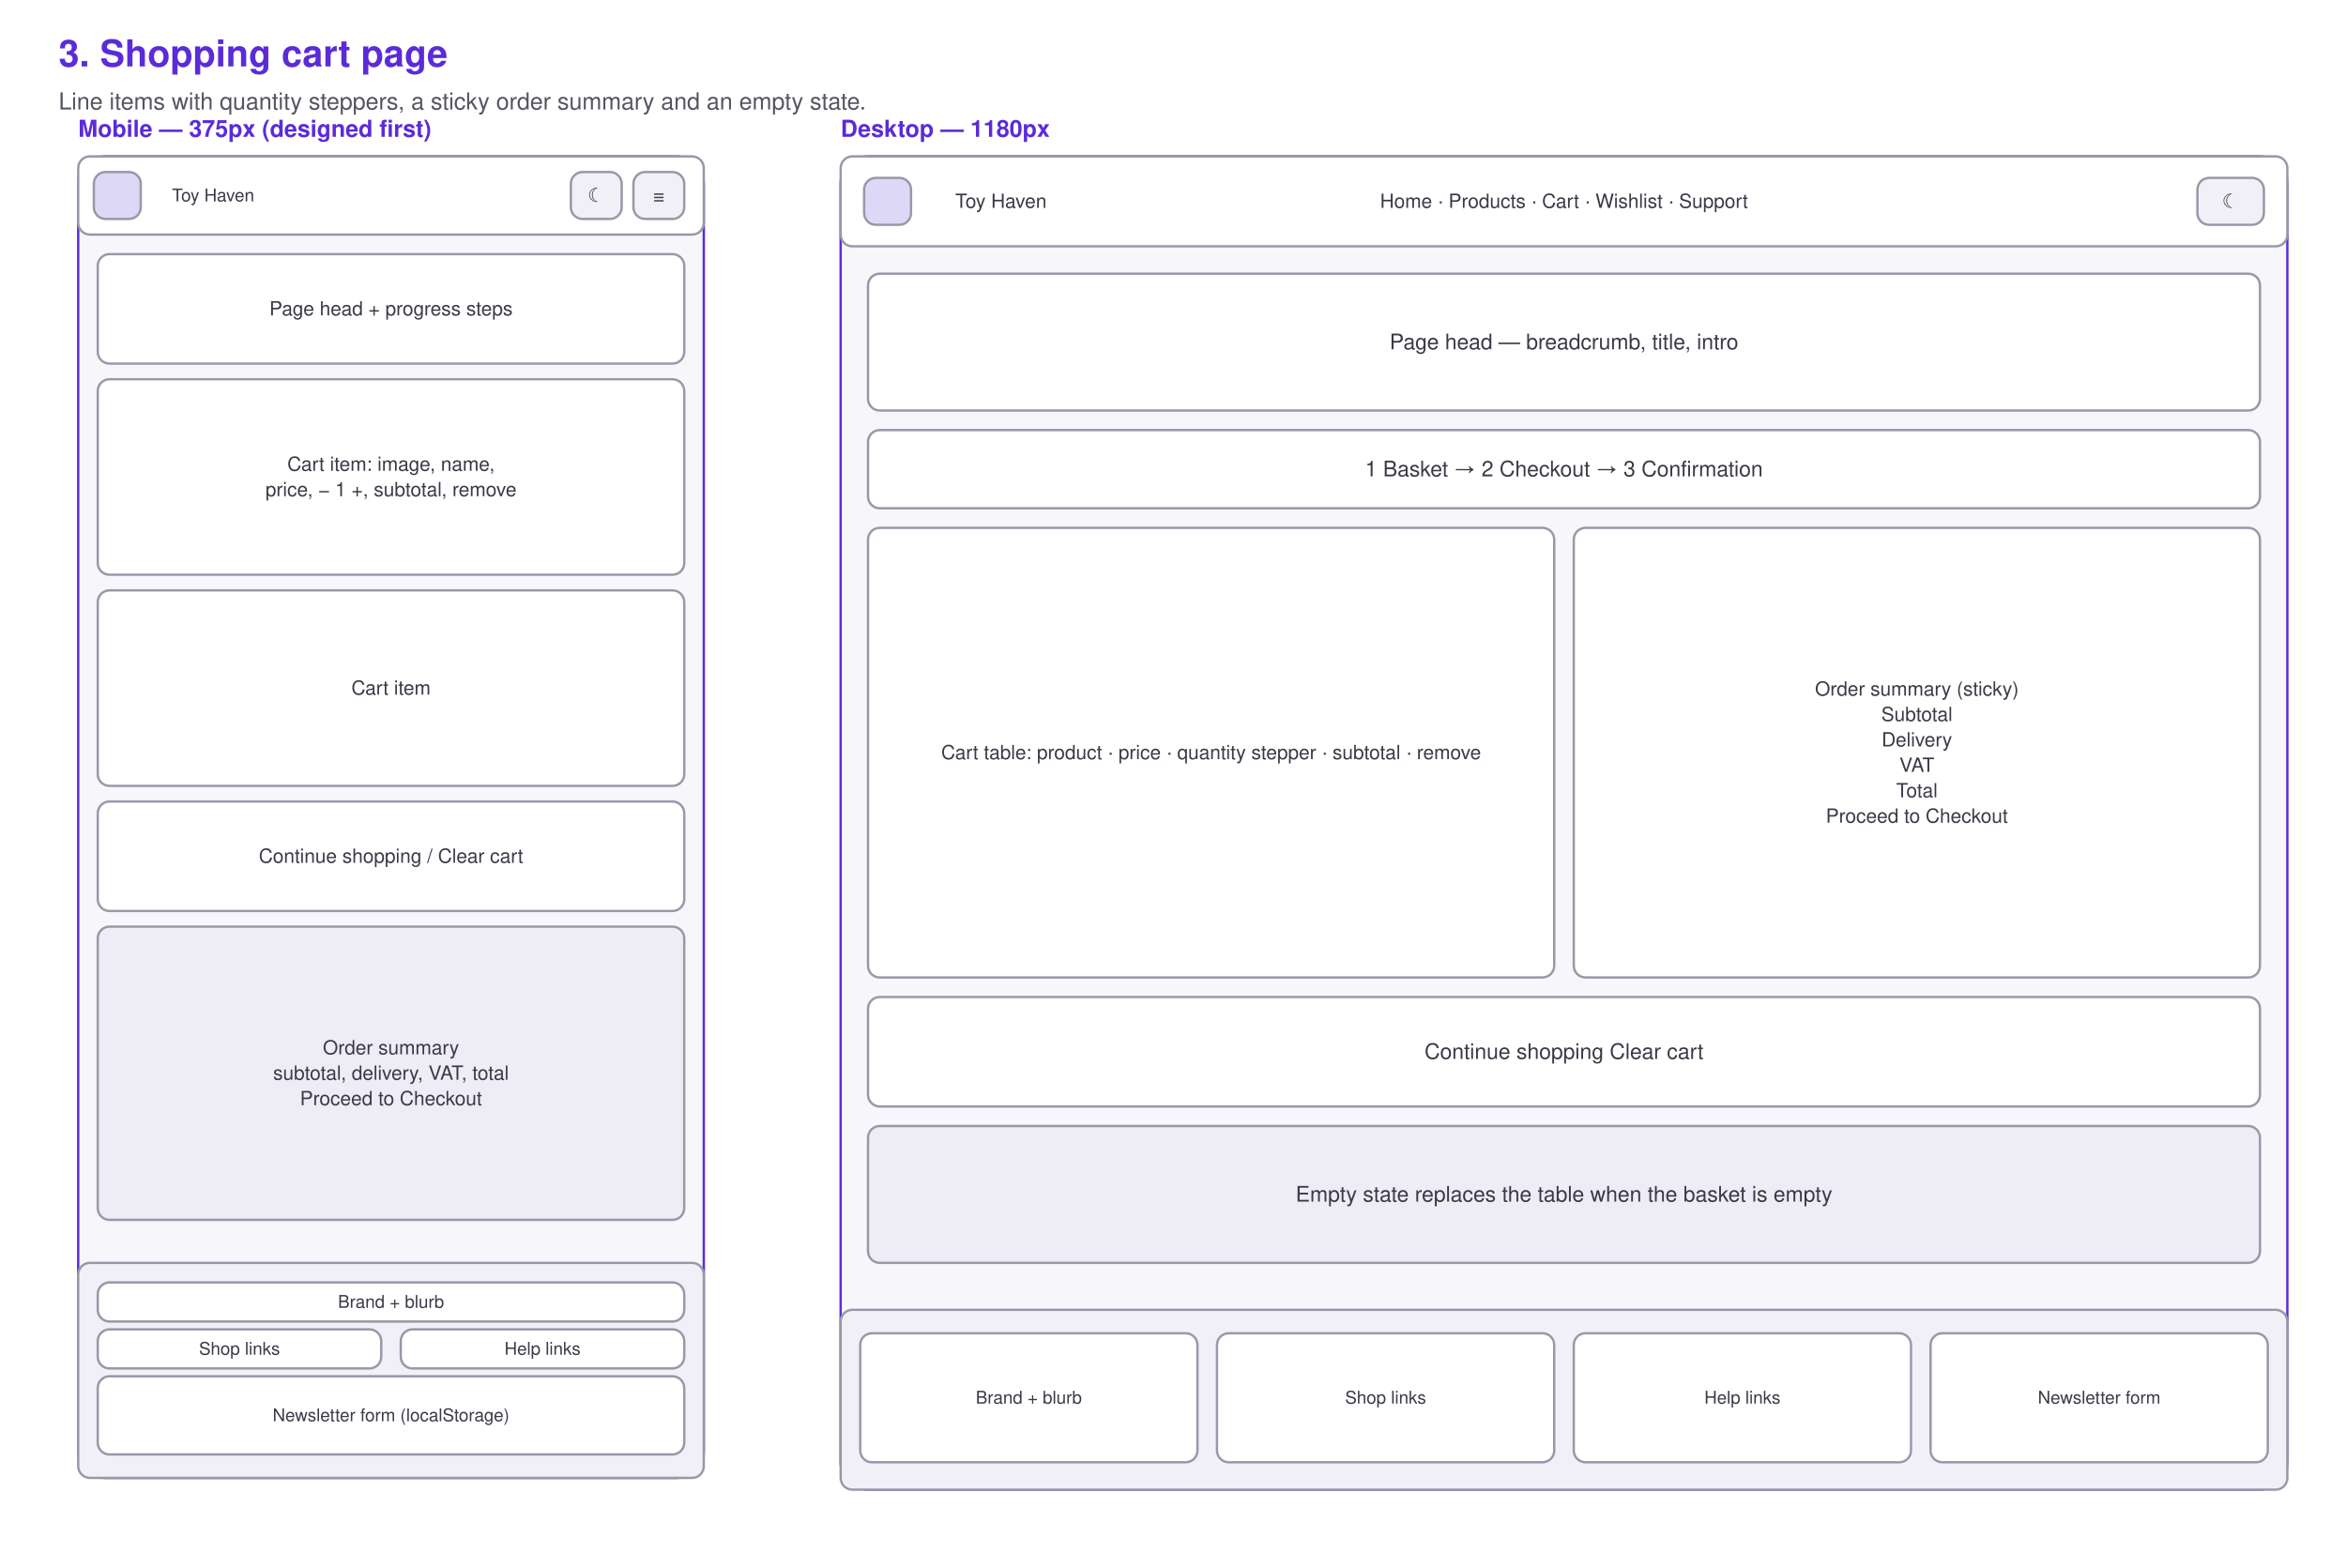
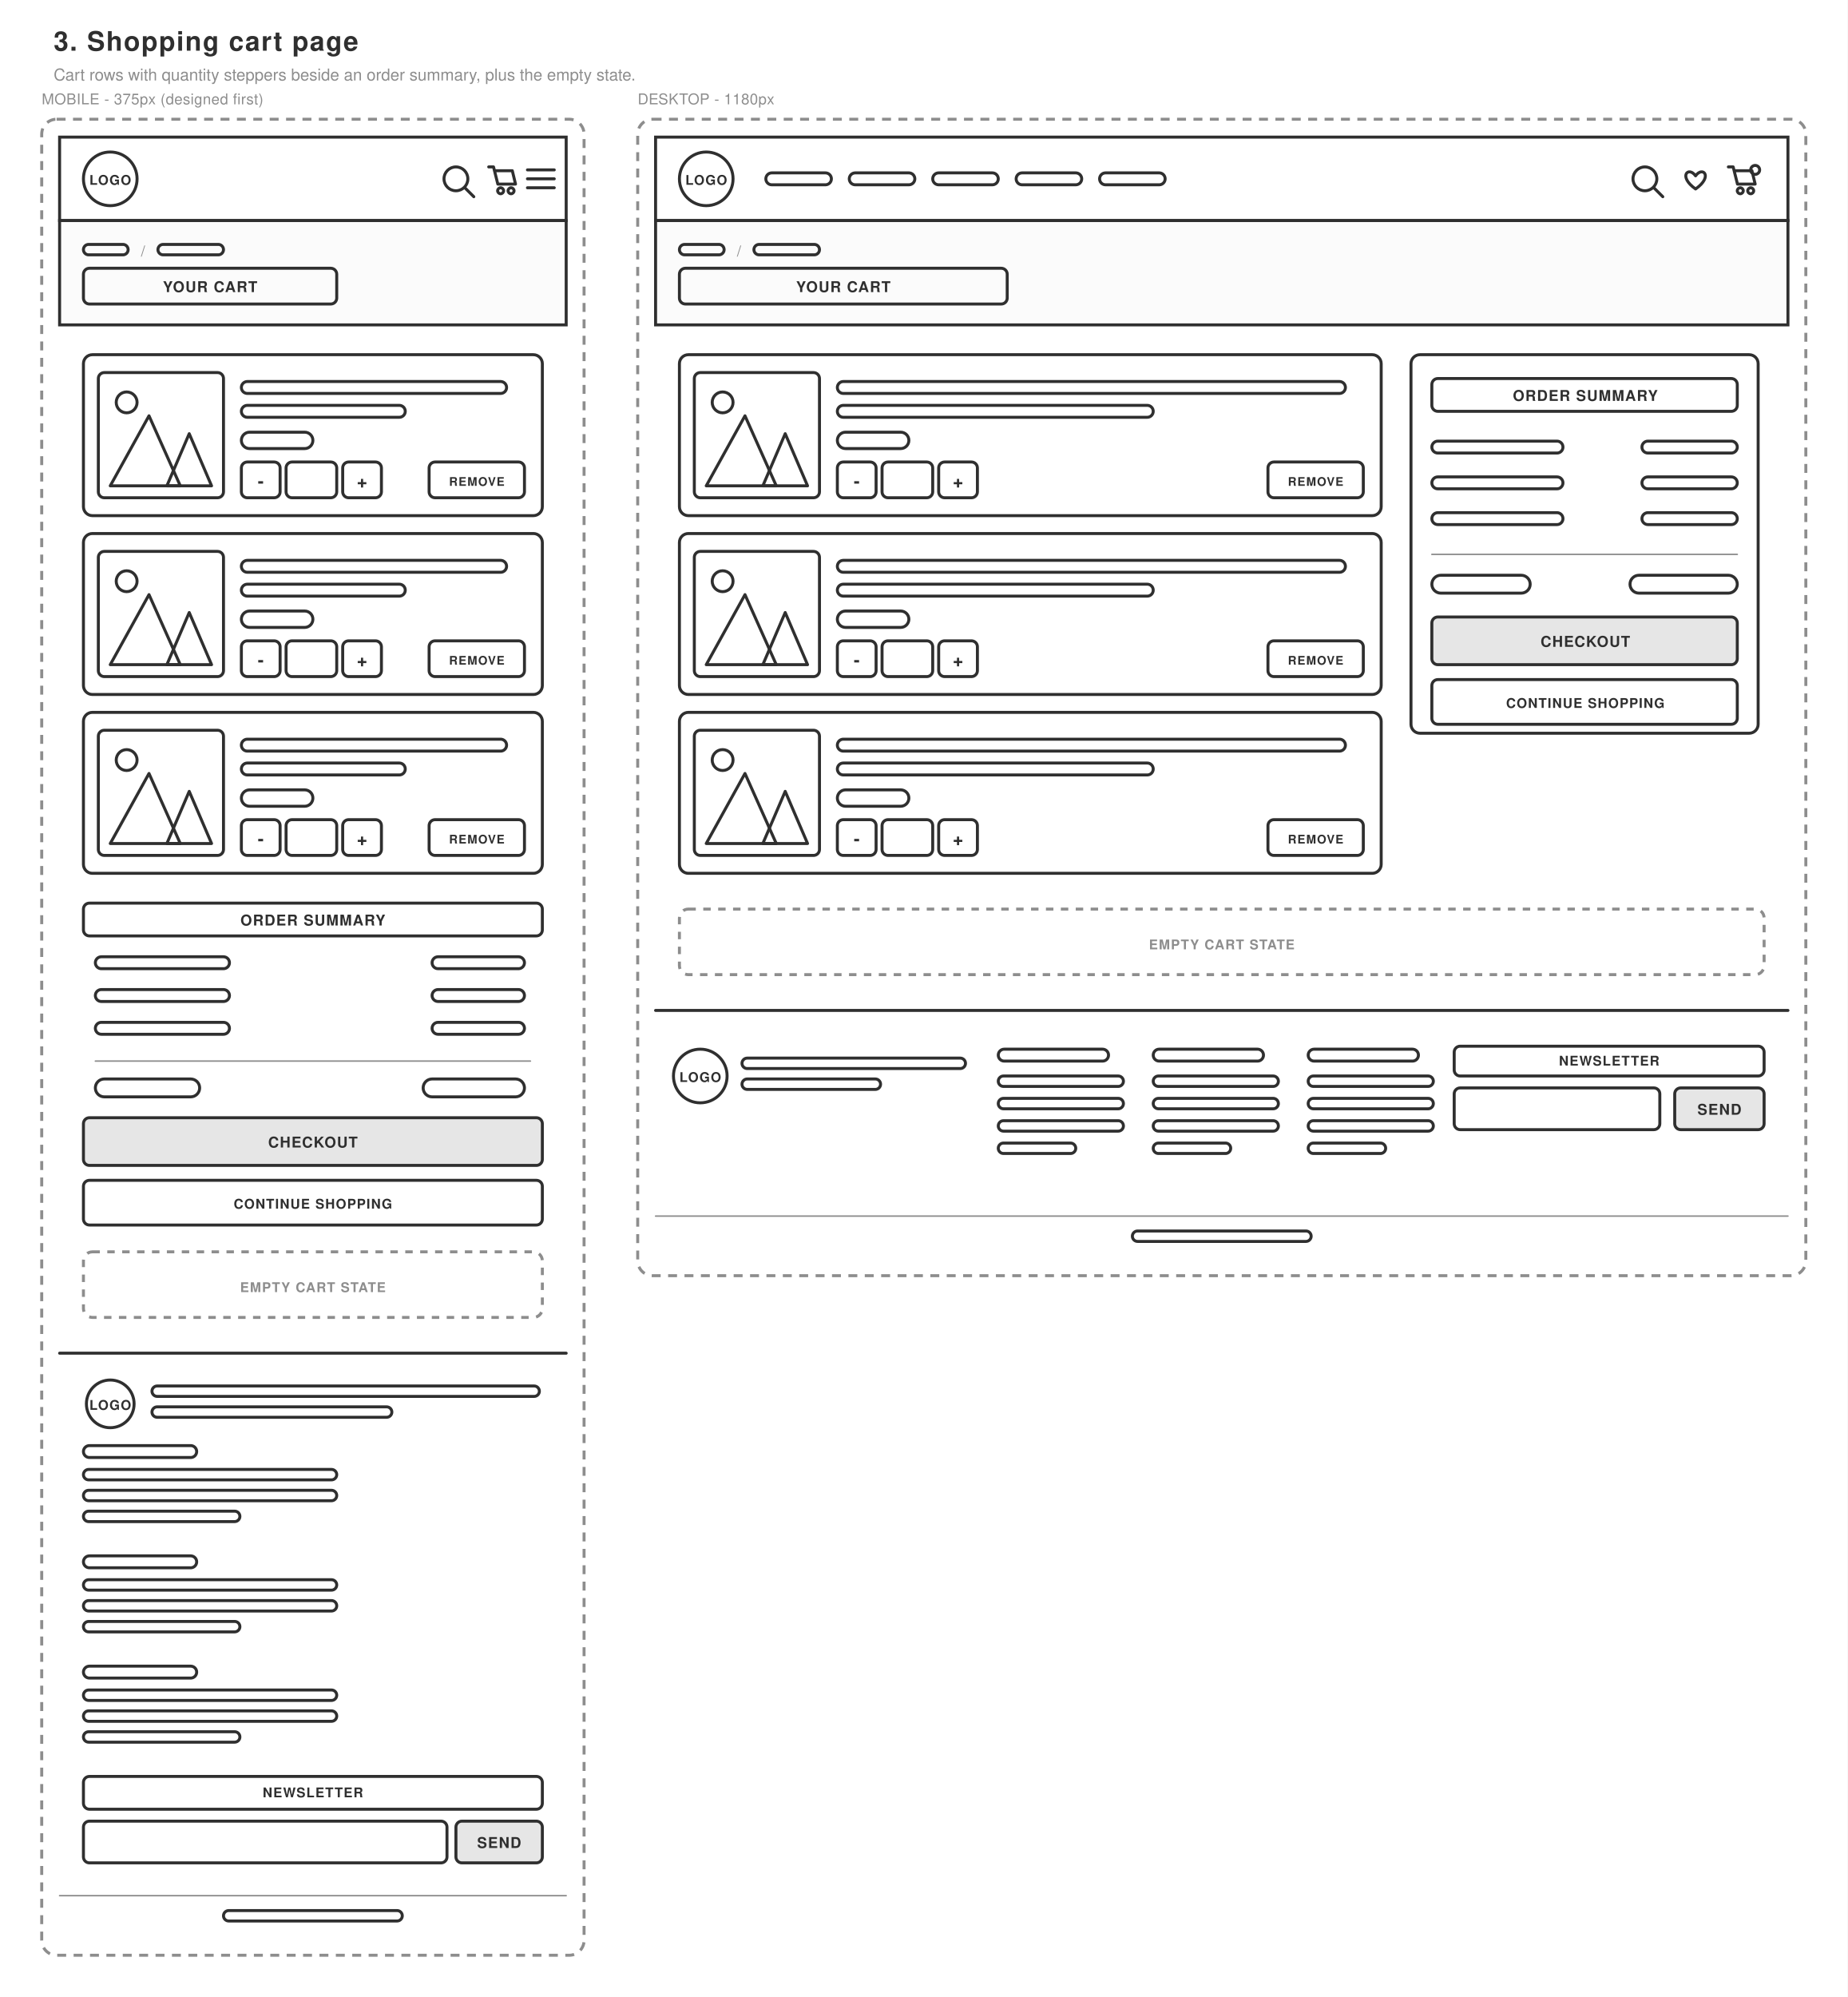
- <svg xmlns="http://www.w3.org/2000/svg" viewBox="0 0 1200 802" width="1200" height="802" role="img" aria-label="3. Shopping cart page wireframe">
-   <rect width="1200" height="802" fill="#ffffff" />
-   <text x="30" y="34" font-family="Helvetica, Arial, sans-serif" font-size="19" font-weight="700" fill="#5b2bd9" text-anchor="start">3. Shopping cart page</text>
-   <text x="30" y="56" font-family="Helvetica, Arial, sans-serif" font-size="12" font-weight="400" fill="#56545f" text-anchor="start">Line items with quantity steppers, a sticky order summary and an empty state.</text>
-   <rect x="40" y="80" width="320" height="676" rx="14" fill="#f7f6fb" stroke="#5b2bd9" stroke-width="1.2" />
-   <text x="40" y="70" font-family="Helvetica, Arial, sans-serif" font-size="12" font-weight="700" fill="#5b2bd9" text-anchor="start">Mobile — 375px (designed first)</text>
-   <rect x="430" y="80" width="740" height="682" rx="14" fill="#f7f6fb" stroke="#5b2bd9" stroke-width="1.2" />
-   <text x="430" y="70" font-family="Helvetica, Arial, sans-serif" font-size="12" font-weight="700" fill="#5b2bd9" text-anchor="start">Desktop — 1180px</text>
-   <rect x="40" y="80" width="320" height="40" rx="6" fill="#ffffff" stroke="#9a97a8" stroke-width="1.2" />
-   <rect x="48" y="88" width="24" height="24" rx="6" fill="#ded8f7" stroke="#9a97a8" stroke-width="1.2" />
-   <rect x="78" y="92" width="70" height="16" rx="6" fill="#ffffff" stroke="none" stroke-width="1.2" />
-   <text x="88" y="103" font-family="Helvetica, Arial, sans-serif" font-size="9" font-weight="400" fill="#3b3947" text-anchor="start">Toy Haven</text>
-   <rect x="292" y="88" width="26" height="24" rx="6" fill="#f2f0f7" stroke="#9a97a8" stroke-width="1.2" />
-   <text x="305" y="103.333" font-family="Helvetica, Arial, sans-serif" font-size="10" font-weight="400" fill="#3b3947" text-anchor="middle">☾</text>
-   <rect x="324" y="88" width="26" height="24" rx="6" fill="#f2f0f7" stroke="#9a97a8" stroke-width="1.2" />
-   <text x="337" y="103.333" font-family="Helvetica, Arial, sans-serif" font-size="10" font-weight="400" fill="#3b3947" text-anchor="middle">≡</text>
-   <rect x="430" y="80" width="740" height="46" rx="6" fill="#ffffff" stroke="#9a97a8" stroke-width="1.2" />
-   <rect x="442" y="91" width="24" height="24" rx="6" fill="#ded8f7" stroke="#9a97a8" stroke-width="1.2" />
-   <rect x="472" y="95" width="80" height="16" rx="6" fill="#ffffff" stroke="none" stroke-width="1.2" />
-   <text x="512" y="106.333" font-family="Helvetica, Arial, sans-serif" font-size="10" font-weight="400" fill="#3b3947" text-anchor="middle">Toy Haven</text>
-   <rect x="650" y="93" width="300" height="20" rx="6" fill="#ffffff" stroke="none" stroke-width="1.2" />
-   <text x="800" y="106.333" font-family="Helvetica, Arial, sans-serif" font-size="10" font-weight="400" fill="#3b3947" text-anchor="middle">Home · Products · Cart · Wishlist · Support</text>
-   <rect x="1124" y="91" width="34" height="24" rx="6" fill="#f2f0f7" stroke="#9a97a8" stroke-width="1.2" />
-   <text x="1141" y="106.333" font-family="Helvetica, Arial, sans-serif" font-size="10" font-weight="400" fill="#3b3947" text-anchor="middle">☾</text>
-   <rect x="50" y="130" width="300" height="56" rx="6" fill="#ffffff" stroke="#9a97a8" stroke-width="1.2" />
-   <text x="200" y="161.333" font-family="Helvetica, Arial, sans-serif" font-size="10" font-weight="400" fill="#3b3947" text-anchor="middle">Page head + progress steps</text>
-   <rect x="50" y="194" width="300" height="100" rx="6" fill="#ffffff" stroke="#9a97a8" stroke-width="1.2" />
-   <text x="200" y="240.833" font-family="Helvetica, Arial, sans-serif" font-size="10" font-weight="400" fill="#3b3947" text-anchor="middle">Cart item: image, name,</text>
-   <text x="200" y="253.833" font-family="Helvetica, Arial, sans-serif" font-size="10" font-weight="400" fill="#3b3947" text-anchor="middle">price, − 1 +, subtotal, remove</text>
-   <rect x="50" y="302" width="300" height="100" rx="6" fill="#ffffff" stroke="#9a97a8" stroke-width="1.2" />
-   <text x="200" y="355.333" font-family="Helvetica, Arial, sans-serif" font-size="10" font-weight="400" fill="#3b3947" text-anchor="middle">Cart item</text>
-   <rect x="50" y="410" width="300" height="56" rx="6" fill="#ffffff" stroke="#9a97a8" stroke-width="1.2" />
-   <text x="200" y="441.333" font-family="Helvetica, Arial, sans-serif" font-size="10" font-weight="400" fill="#3b3947" text-anchor="middle">Continue shopping / Clear cart</text>
-   <rect x="50" y="474" width="300" height="150" rx="6" fill="#eeecf5" stroke="#9a97a8" stroke-width="1.2" />
-   <text x="200" y="539.333" font-family="Helvetica, Arial, sans-serif" font-size="10" font-weight="400" fill="#3b3947" text-anchor="middle">Order summary</text>
-   <text x="200" y="552.333" font-family="Helvetica, Arial, sans-serif" font-size="10" font-weight="400" fill="#3b3947" text-anchor="middle">subtotal, delivery, VAT, total</text>
-   <text x="200" y="565.333" font-family="Helvetica, Arial, sans-serif" font-size="10" font-weight="400" fill="#3b3947" text-anchor="middle">Proceed to Checkout</text>
-   <rect x="40" y="646" width="320" height="110" rx="6" fill="#f2f0f7" stroke="#9a97a8" stroke-width="1.2" />
-   <rect x="50" y="656" width="300" height="20" rx="6" fill="#ffffff" stroke="#9a97a8" stroke-width="1.2" />
-   <text x="200" y="669" font-family="Helvetica, Arial, sans-serif" font-size="9" font-weight="400" fill="#3b3947" text-anchor="middle">Brand + blurb</text>
-   <rect x="50" y="680" width="145" height="20" rx="6" fill="#ffffff" stroke="#9a97a8" stroke-width="1.2" />
-   <text x="122.5" y="693" font-family="Helvetica, Arial, sans-serif" font-size="9" font-weight="400" fill="#3b3947" text-anchor="middle">Shop links</text>
-   <rect x="205" y="680" width="145" height="20" rx="6" fill="#ffffff" stroke="#9a97a8" stroke-width="1.2" />
-   <text x="277.5" y="693" font-family="Helvetica, Arial, sans-serif" font-size="9" font-weight="400" fill="#3b3947" text-anchor="middle">Help links</text>
-   <rect x="50" y="704" width="300" height="40" rx="6" fill="#ffffff" stroke="#9a97a8" stroke-width="1.2" />
-   <text x="200" y="727" font-family="Helvetica, Arial, sans-serif" font-size="9" font-weight="400" fill="#3b3947" text-anchor="middle">Newsletter form (localStorage)</text>
-   <rect x="444" y="140" width="712" height="70" rx="6" fill="#ffffff" stroke="#9a97a8" stroke-width="1.2" />
-   <text x="800" y="178.667" font-family="Helvetica, Arial, sans-serif" font-size="11" font-weight="400" fill="#3b3947" text-anchor="middle">Page head — breadcrumb, title, intro</text>
-   <rect x="444" y="220" width="712" height="40" rx="6" fill="#ffffff" stroke="#9a97a8" stroke-width="1.2" />
-   <text x="800" y="243.667" font-family="Helvetica, Arial, sans-serif" font-size="11" font-weight="400" fill="#3b3947" text-anchor="middle">1 Basket → 2 Checkout → 3 Confirmation</text>
-   <rect x="444" y="270" width="351" height="230" rx="6" fill="#ffffff" stroke="#9a97a8" stroke-width="1.2" />
-   <text x="619.5" y="388.333" font-family="Helvetica, Arial, sans-serif" font-size="10" font-weight="400" fill="#3b3947" text-anchor="middle">Cart table: product · price · quantity stepper · subtotal · remove</text>
-   <rect x="805" y="270" width="351" height="230" rx="6" fill="#ffffff" stroke="#9a97a8" stroke-width="1.2" />
-   <text x="980.5" y="355.833" font-family="Helvetica, Arial, sans-serif" font-size="10" font-weight="400" fill="#3b3947" text-anchor="middle">Order summary (sticky)</text>
-   <text x="980.5" y="368.833" font-family="Helvetica, Arial, sans-serif" font-size="10" font-weight="400" fill="#3b3947" text-anchor="middle">Subtotal</text>
-   <text x="980.5" y="381.833" font-family="Helvetica, Arial, sans-serif" font-size="10" font-weight="400" fill="#3b3947" text-anchor="middle">Delivery</text>
-   <text x="980.5" y="394.833" font-family="Helvetica, Arial, sans-serif" font-size="10" font-weight="400" fill="#3b3947" text-anchor="middle">VAT</text>
-   <text x="980.5" y="407.833" font-family="Helvetica, Arial, sans-serif" font-size="10" font-weight="400" fill="#3b3947" text-anchor="middle">Total</text>
-   <text x="980.5" y="420.833" font-family="Helvetica, Arial, sans-serif" font-size="10" font-weight="400" fill="#3b3947" text-anchor="middle">Proceed to Checkout</text>
-   <rect x="444" y="510" width="712" height="56" rx="6" fill="#ffffff" stroke="#9a97a8" stroke-width="1.2" />
-   <text x="800" y="541.667" font-family="Helvetica, Arial, sans-serif" font-size="11" font-weight="400" fill="#3b3947" text-anchor="middle">Continue shopping                    Clear cart</text>
-   <rect x="444" y="576" width="712" height="70" rx="6" fill="#eeecf5" stroke="#9a97a8" stroke-width="1.2" />
-   <text x="800" y="614.667" font-family="Helvetica, Arial, sans-serif" font-size="11" font-weight="400" fill="#3b3947" text-anchor="middle">Empty state replaces the table when the basket is empty</text>
-   <rect x="430" y="670" width="740" height="92" rx="6" fill="#f2f0f7" stroke="#9a97a8" stroke-width="1.2" />
-   <rect x="440" y="682" width="172.5" height="66" rx="6" fill="#ffffff" stroke="#9a97a8" stroke-width="1.2" />
-   <text x="526.25" y="718" font-family="Helvetica, Arial, sans-serif" font-size="9" font-weight="400" fill="#3b3947" text-anchor="middle">Brand + blurb</text>
-   <rect x="622.5" y="682" width="172.5" height="66" rx="6" fill="#ffffff" stroke="#9a97a8" stroke-width="1.2" />
-   <text x="708.75" y="718" font-family="Helvetica, Arial, sans-serif" font-size="9" font-weight="400" fill="#3b3947" text-anchor="middle">Shop links</text>
-   <rect x="805" y="682" width="172.5" height="66" rx="6" fill="#ffffff" stroke="#9a97a8" stroke-width="1.2" />
-   <text x="891.25" y="718" font-family="Helvetica, Arial, sans-serif" font-size="9" font-weight="400" fill="#3b3947" text-anchor="middle">Help links</text>
-   <rect x="987.5" y="682" width="172.5" height="66" rx="6" fill="#ffffff" stroke="#9a97a8" stroke-width="1.2" />
-   <text x="1073.75" y="718" font-family="Helvetica, Arial, sans-serif" font-size="9" font-weight="400" fill="#3b3947" text-anchor="middle">Newsletter form</text>
+ <svg xmlns="http://www.w3.org/2000/svg" viewBox="0 0 1240 1340" width="1240" height="1340" role="img" aria-label="3. Shopping cart page wireframe">
+   <rect width="1240" height="1340" fill="#ffffff" />
+   <text x="36" y="34" font-family="Helvetica, Arial, sans-serif" font-size="18" font-weight="700" fill="#2f2f2f" letter-spacing="0.8">3. Shopping cart page</text>
+   <text x="36" y="54" font-family="Helvetica, Arial, sans-serif" font-size="11" font-weight="400" fill="#8d8d8d">Cart rows with quantity steppers beside an order summary, plus the empty state.</text>
+   <rect x="40" y="92" width="340" height="56" rx="0" fill="none" stroke="#2f2f2f" stroke-width="2" />
+   <circle cx="74" cy="120" r="18" fill="none" stroke="#2f2f2f" stroke-width="2" />
+   <text x="74" y="124" font-family="Helvetica, Arial, sans-serif" font-size="9" font-weight="700" fill="#2f2f2f" text-anchor="middle" letter-spacing="0.6">LOGO</text>
+   <circle cx="306" cy="120" r="8" fill="none" stroke="#2f2f2f" stroke-width="2" />
+   <line x1="312" y1="126" x2="318" y2="132" stroke="#2f2f2f" stroke-width="2" stroke-linecap="round" />
+   <path d="M 328 112.0 L 331.24 112.0 L 334.12 123.52 L 346 123.52 L 343.84 114.56 L 332.32 114.56" fill="none" stroke="#2f2f2f" stroke-width="2" stroke-linejoin="round" stroke-linecap="round" />
+   <circle cx="336" cy="128" r="2" fill="none" stroke="#2f2f2f" stroke-width="2" />
+   <circle cx="343" cy="128" r="2" fill="none" stroke="#2f2f2f" stroke-width="2" />
+   <line x1="354" y1="114" x2="372" y2="114" stroke="#2f2f2f" stroke-width="2" stroke-linecap="round" />
+   <line x1="354" y1="120" x2="372" y2="120" stroke="#2f2f2f" stroke-width="2" stroke-linecap="round" />
+   <line x1="354" y1="126" x2="372" y2="126" stroke="#2f2f2f" stroke-width="2" stroke-linecap="round" />
+   <rect x="40" y="148" width="340" height="70" rx="0" fill="#fbfbfb" stroke="#2f2f2f" stroke-width="2" />
+   <rect x="56" y="164" width="30" height="7" rx="3.5" fill="none" stroke="#2f2f2f" stroke-width="2" />
+   <text x="96" y="172" font-family="Helvetica, Arial, sans-serif" font-size="10" font-weight="400" fill="#8d8d8d" text-anchor="middle" letter-spacing="0.6">/</text>
+   <rect x="106" y="164" width="44" height="7" rx="3.5" fill="none" stroke="#2f2f2f" stroke-width="2" />
+   <rect x="56" y="180" width="170" height="24" rx="4" fill="none" stroke="#2f2f2f" stroke-width="2" />
+   <text x="141" y="196" font-family="Helvetica, Arial, sans-serif" font-size="10" font-weight="700" fill="#2f2f2f" text-anchor="middle" letter-spacing="0.6">YOUR CART</text>
+   <rect x="56" y="238" width="308" height="108" rx="6" fill="none" stroke="#2f2f2f" stroke-width="2" />
+   <rect x="66" y="250" width="84" height="84" rx="4" fill="none" stroke="#2f2f2f" stroke-width="2" />
+   <circle cx="85" cy="270" r="7" fill="none" stroke="#2f2f2f" stroke-width="2" />
+   <path d="M 74 326 L 100 279 L 121 326 Z" fill="none" stroke="#2f2f2f" stroke-width="2" stroke-linejoin="round" stroke-linecap="round" />
+   <path d="M 112 326 L 127 291 L 142 326 Z" fill="none" stroke="#2f2f2f" stroke-width="2" stroke-linejoin="round" stroke-linecap="round" />
+   <rect x="162" y="256" width="178" height="8" rx="4.0" fill="none" stroke="#2f2f2f" stroke-width="2" />
+   <rect x="162" y="272" width="110" height="8" rx="4.0" fill="none" stroke="#2f2f2f" stroke-width="2" />
+   <rect x="162" y="290" width="48" height="11" rx="5.5" fill="none" stroke="#2f2f2f" stroke-width="2" />
+   <rect x="162" y="310" width="26" height="24" rx="4" fill="none" stroke="#2f2f2f" stroke-width="2" />
+   <text x="175" y="327" font-family="Helvetica, Arial, sans-serif" font-size="12" font-weight="700" fill="#2f2f2f" text-anchor="middle" letter-spacing="0.6">-</text>
+   <rect x="192" y="310" width="34" height="24" rx="4" fill="none" stroke="#2f2f2f" stroke-width="2" />
+   <rect x="230" y="310" width="26" height="24" rx="4" fill="none" stroke="#2f2f2f" stroke-width="2" />
+   <text x="243" y="327" font-family="Helvetica, Arial, sans-serif" font-size="12" font-weight="700" fill="#2f2f2f" text-anchor="middle" letter-spacing="0.6">+</text>
+   <rect x="288" y="310" width="64" height="24" rx="4" fill="none" stroke="#2f2f2f" stroke-width="2" />
+   <text x="320" y="326" font-family="Helvetica, Arial, sans-serif" font-size="8" font-weight="700" fill="#2f2f2f" text-anchor="middle" letter-spacing="0.6">REMOVE</text>
+   <rect x="56" y="358" width="308" height="108" rx="6" fill="none" stroke="#2f2f2f" stroke-width="2" />
+   <rect x="66" y="370" width="84" height="84" rx="4" fill="none" stroke="#2f2f2f" stroke-width="2" />
+   <circle cx="85" cy="390" r="7" fill="none" stroke="#2f2f2f" stroke-width="2" />
+   <path d="M 74 446 L 100 399 L 121 446 Z" fill="none" stroke="#2f2f2f" stroke-width="2" stroke-linejoin="round" stroke-linecap="round" />
+   <path d="M 112 446 L 127 411 L 142 446 Z" fill="none" stroke="#2f2f2f" stroke-width="2" stroke-linejoin="round" stroke-linecap="round" />
+   <rect x="162" y="376" width="178" height="8" rx="4.0" fill="none" stroke="#2f2f2f" stroke-width="2" />
+   <rect x="162" y="392" width="110" height="8" rx="4.0" fill="none" stroke="#2f2f2f" stroke-width="2" />
+   <rect x="162" y="410" width="48" height="11" rx="5.5" fill="none" stroke="#2f2f2f" stroke-width="2" />
+   <rect x="162" y="430" width="26" height="24" rx="4" fill="none" stroke="#2f2f2f" stroke-width="2" />
+   <text x="175" y="447" font-family="Helvetica, Arial, sans-serif" font-size="12" font-weight="700" fill="#2f2f2f" text-anchor="middle" letter-spacing="0.6">-</text>
+   <rect x="192" y="430" width="34" height="24" rx="4" fill="none" stroke="#2f2f2f" stroke-width="2" />
+   <rect x="230" y="430" width="26" height="24" rx="4" fill="none" stroke="#2f2f2f" stroke-width="2" />
+   <text x="243" y="447" font-family="Helvetica, Arial, sans-serif" font-size="12" font-weight="700" fill="#2f2f2f" text-anchor="middle" letter-spacing="0.6">+</text>
+   <rect x="288" y="430" width="64" height="24" rx="4" fill="none" stroke="#2f2f2f" stroke-width="2" />
+   <text x="320" y="446" font-family="Helvetica, Arial, sans-serif" font-size="8" font-weight="700" fill="#2f2f2f" text-anchor="middle" letter-spacing="0.6">REMOVE</text>
+   <rect x="56" y="478" width="308" height="108" rx="6" fill="none" stroke="#2f2f2f" stroke-width="2" />
+   <rect x="66" y="490" width="84" height="84" rx="4" fill="none" stroke="#2f2f2f" stroke-width="2" />
+   <circle cx="85" cy="510" r="7" fill="none" stroke="#2f2f2f" stroke-width="2" />
+   <path d="M 74 566 L 100 519 L 121 566 Z" fill="none" stroke="#2f2f2f" stroke-width="2" stroke-linejoin="round" stroke-linecap="round" />
+   <path d="M 112 566 L 127 531 L 142 566 Z" fill="none" stroke="#2f2f2f" stroke-width="2" stroke-linejoin="round" stroke-linecap="round" />
+   <rect x="162" y="496" width="178" height="8" rx="4.0" fill="none" stroke="#2f2f2f" stroke-width="2" />
+   <rect x="162" y="512" width="110" height="8" rx="4.0" fill="none" stroke="#2f2f2f" stroke-width="2" />
+   <rect x="162" y="530" width="48" height="11" rx="5.5" fill="none" stroke="#2f2f2f" stroke-width="2" />
+   <rect x="162" y="550" width="26" height="24" rx="4" fill="none" stroke="#2f2f2f" stroke-width="2" />
+   <text x="175" y="567" font-family="Helvetica, Arial, sans-serif" font-size="12" font-weight="700" fill="#2f2f2f" text-anchor="middle" letter-spacing="0.6">-</text>
+   <rect x="192" y="550" width="34" height="24" rx="4" fill="none" stroke="#2f2f2f" stroke-width="2" />
+   <rect x="230" y="550" width="26" height="24" rx="4" fill="none" stroke="#2f2f2f" stroke-width="2" />
+   <text x="243" y="567" font-family="Helvetica, Arial, sans-serif" font-size="12" font-weight="700" fill="#2f2f2f" text-anchor="middle" letter-spacing="0.6">+</text>
+   <rect x="288" y="550" width="64" height="24" rx="4" fill="none" stroke="#2f2f2f" stroke-width="2" />
+   <text x="320" y="566" font-family="Helvetica, Arial, sans-serif" font-size="8" font-weight="700" fill="#2f2f2f" text-anchor="middle" letter-spacing="0.6">REMOVE</text>
+   <rect x="56" y="606" width="308" height="22" rx="4" fill="none" stroke="#2f2f2f" stroke-width="2" />
+   <text x="210" y="621" font-family="Helvetica, Arial, sans-serif" font-size="10" font-weight="700" fill="#2f2f2f" text-anchor="middle" letter-spacing="0.6">ORDER SUMMARY</text>
+   <rect x="64" y="642" width="90" height="8" rx="4.0" fill="none" stroke="#2f2f2f" stroke-width="2" />
+   <rect x="290" y="642" width="62" height="8" rx="4.0" fill="none" stroke="#2f2f2f" stroke-width="2" />
+   <rect x="64" y="664" width="90" height="8" rx="4.0" fill="none" stroke="#2f2f2f" stroke-width="2" />
+   <rect x="290" y="664" width="62" height="8" rx="4.0" fill="none" stroke="#2f2f2f" stroke-width="2" />
+   <rect x="64" y="686" width="90" height="8" rx="4.0" fill="none" stroke="#2f2f2f" stroke-width="2" />
+   <rect x="290" y="686" width="62" height="8" rx="4.0" fill="none" stroke="#2f2f2f" stroke-width="2" />
+   <line x1="64" y1="712" x2="356" y2="712" stroke="#8d8d8d" stroke-width="1" stroke-linecap="round" />
+   <rect x="64" y="724" width="70" height="12" rx="6.0" fill="none" stroke="#2f2f2f" stroke-width="2" />
+   <rect x="284" y="724" width="68" height="12" rx="6.0" fill="none" stroke="#2f2f2f" stroke-width="2" />
+   <rect x="56" y="750" width="308" height="32" rx="4" fill="#e6e6e6" stroke="#2f2f2f" stroke-width="2" />
+   <text x="210" y="770" font-family="Helvetica, Arial, sans-serif" font-size="10" font-weight="700" fill="#2f2f2f" text-anchor="middle" letter-spacing="0.6">CHECKOUT</text>
+   <rect x="56" y="792" width="308" height="30" rx="4" fill="none" stroke="#2f2f2f" stroke-width="2" />
+   <text x="210" y="811" font-family="Helvetica, Arial, sans-serif" font-size="9" font-weight="700" fill="#2f2f2f" text-anchor="middle" letter-spacing="0.6">CONTINUE SHOPPING</text>
+   <rect x="56" y="840" width="308" height="44" rx="6" fill="none" stroke="#8d8d8d" stroke-width="2" stroke-dasharray="5 5" />
+   <text x="210" y="867" font-family="Helvetica, Arial, sans-serif" font-size="9" font-weight="700" fill="#8d8d8d" text-anchor="middle" letter-spacing="0.6">EMPTY CART STATE</text>
+   <rect x="40" y="908" width="340" height="0" rx="4" fill="none" stroke="#2f2f2f" stroke-width="2" />
+   <line x1="40" y1="908" x2="380" y2="908" stroke="#2f2f2f" stroke-width="2" stroke-linecap="round" />
+   <circle cx="74" cy="942" r="16" fill="none" stroke="#2f2f2f" stroke-width="2" />
+   <text x="74" y="946" font-family="Helvetica, Arial, sans-serif" font-size="9" font-weight="700" fill="#2f2f2f" text-anchor="middle" letter-spacing="0.6">LOGO</text>
+   <rect x="102" y="930" width="260" height="7" rx="3.5" fill="none" stroke="#2f2f2f" stroke-width="2" />
+   <rect x="102" y="944" width="161" height="7" rx="3.5" fill="none" stroke="#2f2f2f" stroke-width="2" />
+   <rect x="56" y="970" width="76" height="8" rx="4.0" fill="none" stroke="#2f2f2f" stroke-width="2" />
+   <rect x="56" y="986" width="170" height="7" rx="3.5" fill="none" stroke="#2f2f2f" stroke-width="2" />
+   <rect x="56" y="1000" width="170" height="7" rx="3.5" fill="none" stroke="#2f2f2f" stroke-width="2" />
+   <rect x="56" y="1014" width="105" height="7" rx="3.5" fill="none" stroke="#2f2f2f" stroke-width="2" />
+   <rect x="56" y="1044" width="76" height="8" rx="4.0" fill="none" stroke="#2f2f2f" stroke-width="2" />
+   <rect x="56" y="1060" width="170" height="7" rx="3.5" fill="none" stroke="#2f2f2f" stroke-width="2" />
+   <rect x="56" y="1074" width="170" height="7" rx="3.5" fill="none" stroke="#2f2f2f" stroke-width="2" />
+   <rect x="56" y="1088" width="105" height="7" rx="3.5" fill="none" stroke="#2f2f2f" stroke-width="2" />
+   <rect x="56" y="1118" width="76" height="8" rx="4.0" fill="none" stroke="#2f2f2f" stroke-width="2" />
+   <rect x="56" y="1134" width="170" height="7" rx="3.5" fill="none" stroke="#2f2f2f" stroke-width="2" />
+   <rect x="56" y="1148" width="170" height="7" rx="3.5" fill="none" stroke="#2f2f2f" stroke-width="2" />
+   <rect x="56" y="1162" width="105" height="7" rx="3.5" fill="none" stroke="#2f2f2f" stroke-width="2" />
+   <rect x="56" y="1192" width="308" height="22" rx="4" fill="none" stroke="#2f2f2f" stroke-width="2" />
+   <text x="210" y="1206" font-family="Helvetica, Arial, sans-serif" font-size="9" font-weight="700" fill="#2f2f2f" text-anchor="middle" letter-spacing="0.6">NEWSLETTER</text>
+   <rect x="56" y="1222" width="244" height="28" rx="4" fill="none" stroke="#2f2f2f" stroke-width="2" />
+   <rect x="306" y="1222" width="58" height="28" rx="4" fill="#e6e6e6" stroke="#2f2f2f" stroke-width="2" />
+   <text x="335" y="1240" font-family="Helvetica, Arial, sans-serif" font-size="10" font-weight="700" fill="#2f2f2f" text-anchor="middle" letter-spacing="0.6">SEND</text>
+   <line x1="40" y1="1272" x2="380" y2="1272" stroke="#8d8d8d" stroke-width="1" stroke-linecap="round" />
+   <rect x="150" y="1282" width="120" height="7" rx="3.5" fill="none" stroke="#2f2f2f" stroke-width="2" />
+   <rect x="440" y="92" width="760" height="56" rx="0" fill="none" stroke="#2f2f2f" stroke-width="2" />
+   <circle cx="474" cy="120" r="18" fill="none" stroke="#2f2f2f" stroke-width="2" />
+   <text x="474" y="124" font-family="Helvetica, Arial, sans-serif" font-size="9" font-weight="700" fill="#2f2f2f" text-anchor="middle" letter-spacing="0.6">LOGO</text>
+   <rect x="514" y="116" width="44" height="8" rx="4.0" fill="none" stroke="#2f2f2f" stroke-width="2" />
+   <rect x="570" y="116" width="44" height="8" rx="4.0" fill="none" stroke="#2f2f2f" stroke-width="2" />
+   <rect x="626" y="116" width="44" height="8" rx="4.0" fill="none" stroke="#2f2f2f" stroke-width="2" />
+   <rect x="682" y="116" width="44" height="8" rx="4.0" fill="none" stroke="#2f2f2f" stroke-width="2" />
+   <rect x="738" y="116" width="44" height="8" rx="4.0" fill="none" stroke="#2f2f2f" stroke-width="2" />
+   <circle cx="1104" cy="120" r="8" fill="none" stroke="#2f2f2f" stroke-width="2" />
+   <line x1="1110" y1="126" x2="1116" y2="132" stroke="#2f2f2f" stroke-width="2" stroke-linecap="round" />
+   <path d="M 1138 126.8 C 1126.0 118.4 1133.2 111.2 1138 118.0 C 1142.8 111.2 1150.0 118.4 1138 126.8 Z" fill="none" stroke="#2f2f2f" stroke-width="2" stroke-linejoin="round" stroke-linecap="round" />
+   <path d="M 1160 112.0 L 1163.24 112.0 L 1166.12 123.52 L 1178 123.52 L 1175.84 114.56 L 1164.32 114.56" fill="none" stroke="#2f2f2f" stroke-width="2" stroke-linejoin="round" stroke-linecap="round" />
+   <circle cx="1168" cy="128" r="2" fill="none" stroke="#2f2f2f" stroke-width="2" />
+   <circle cx="1175" cy="128" r="2" fill="none" stroke="#2f2f2f" stroke-width="2" />
+   <circle cx="1178" cy="114" r="3" fill="none" stroke="#2f2f2f" stroke-width="2" />
+   <rect x="440" y="148" width="760" height="70" rx="0" fill="#fbfbfb" stroke="#2f2f2f" stroke-width="2" />
+   <rect x="456" y="164" width="30" height="7" rx="3.5" fill="none" stroke="#2f2f2f" stroke-width="2" />
+   <text x="496" y="172" font-family="Helvetica, Arial, sans-serif" font-size="10" font-weight="400" fill="#8d8d8d" text-anchor="middle" letter-spacing="0.6">/</text>
+   <rect x="506" y="164" width="44" height="7" rx="3.5" fill="none" stroke="#2f2f2f" stroke-width="2" />
+   <rect x="456" y="180" width="220" height="24" rx="4" fill="none" stroke="#2f2f2f" stroke-width="2" />
+   <text x="566" y="196" font-family="Helvetica, Arial, sans-serif" font-size="10" font-weight="700" fill="#2f2f2f" text-anchor="middle" letter-spacing="0.6">YOUR CART</text>
+   <rect x="456" y="238" width="471" height="108" rx="6" fill="none" stroke="#2f2f2f" stroke-width="2" />
+   <rect x="466" y="250" width="84" height="84" rx="4" fill="none" stroke="#2f2f2f" stroke-width="2" />
+   <circle cx="485" cy="270" r="7" fill="none" stroke="#2f2f2f" stroke-width="2" />
+   <path d="M 474 326 L 500 279 L 521 326 Z" fill="none" stroke="#2f2f2f" stroke-width="2" stroke-linejoin="round" stroke-linecap="round" />
+   <path d="M 512 326 L 527 291 L 542 326 Z" fill="none" stroke="#2f2f2f" stroke-width="2" stroke-linejoin="round" stroke-linecap="round" />
+   <rect x="562" y="256" width="341" height="8" rx="4.0" fill="none" stroke="#2f2f2f" stroke-width="2" />
+   <rect x="562" y="272" width="212" height="8" rx="4.0" fill="none" stroke="#2f2f2f" stroke-width="2" />
+   <rect x="562" y="290" width="48" height="11" rx="5.5" fill="none" stroke="#2f2f2f" stroke-width="2" />
+   <rect x="562" y="310" width="26" height="24" rx="4" fill="none" stroke="#2f2f2f" stroke-width="2" />
+   <text x="575" y="327" font-family="Helvetica, Arial, sans-serif" font-size="12" font-weight="700" fill="#2f2f2f" text-anchor="middle" letter-spacing="0.6">-</text>
+   <rect x="592" y="310" width="34" height="24" rx="4" fill="none" stroke="#2f2f2f" stroke-width="2" />
+   <rect x="630" y="310" width="26" height="24" rx="4" fill="none" stroke="#2f2f2f" stroke-width="2" />
+   <text x="643" y="327" font-family="Helvetica, Arial, sans-serif" font-size="12" font-weight="700" fill="#2f2f2f" text-anchor="middle" letter-spacing="0.6">+</text>
+   <rect x="851" y="310" width="64" height="24" rx="4" fill="none" stroke="#2f2f2f" stroke-width="2" />
+   <text x="883" y="326" font-family="Helvetica, Arial, sans-serif" font-size="8" font-weight="700" fill="#2f2f2f" text-anchor="middle" letter-spacing="0.6">REMOVE</text>
+   <rect x="456" y="358" width="471" height="108" rx="6" fill="none" stroke="#2f2f2f" stroke-width="2" />
+   <rect x="466" y="370" width="84" height="84" rx="4" fill="none" stroke="#2f2f2f" stroke-width="2" />
+   <circle cx="485" cy="390" r="7" fill="none" stroke="#2f2f2f" stroke-width="2" />
+   <path d="M 474 446 L 500 399 L 521 446 Z" fill="none" stroke="#2f2f2f" stroke-width="2" stroke-linejoin="round" stroke-linecap="round" />
+   <path d="M 512 446 L 527 411 L 542 446 Z" fill="none" stroke="#2f2f2f" stroke-width="2" stroke-linejoin="round" stroke-linecap="round" />
+   <rect x="562" y="376" width="341" height="8" rx="4.0" fill="none" stroke="#2f2f2f" stroke-width="2" />
+   <rect x="562" y="392" width="212" height="8" rx="4.0" fill="none" stroke="#2f2f2f" stroke-width="2" />
+   <rect x="562" y="410" width="48" height="11" rx="5.5" fill="none" stroke="#2f2f2f" stroke-width="2" />
+   <rect x="562" y="430" width="26" height="24" rx="4" fill="none" stroke="#2f2f2f" stroke-width="2" />
+   <text x="575" y="447" font-family="Helvetica, Arial, sans-serif" font-size="12" font-weight="700" fill="#2f2f2f" text-anchor="middle" letter-spacing="0.6">-</text>
+   <rect x="592" y="430" width="34" height="24" rx="4" fill="none" stroke="#2f2f2f" stroke-width="2" />
+   <rect x="630" y="430" width="26" height="24" rx="4" fill="none" stroke="#2f2f2f" stroke-width="2" />
+   <text x="643" y="447" font-family="Helvetica, Arial, sans-serif" font-size="12" font-weight="700" fill="#2f2f2f" text-anchor="middle" letter-spacing="0.6">+</text>
+   <rect x="851" y="430" width="64" height="24" rx="4" fill="none" stroke="#2f2f2f" stroke-width="2" />
+   <text x="883" y="446" font-family="Helvetica, Arial, sans-serif" font-size="8" font-weight="700" fill="#2f2f2f" text-anchor="middle" letter-spacing="0.6">REMOVE</text>
+   <rect x="456" y="478" width="471" height="108" rx="6" fill="none" stroke="#2f2f2f" stroke-width="2" />
+   <rect x="466" y="490" width="84" height="84" rx="4" fill="none" stroke="#2f2f2f" stroke-width="2" />
+   <circle cx="485" cy="510" r="7" fill="none" stroke="#2f2f2f" stroke-width="2" />
+   <path d="M 474 566 L 500 519 L 521 566 Z" fill="none" stroke="#2f2f2f" stroke-width="2" stroke-linejoin="round" stroke-linecap="round" />
+   <path d="M 512 566 L 527 531 L 542 566 Z" fill="none" stroke="#2f2f2f" stroke-width="2" stroke-linejoin="round" stroke-linecap="round" />
+   <rect x="562" y="496" width="341" height="8" rx="4.0" fill="none" stroke="#2f2f2f" stroke-width="2" />
+   <rect x="562" y="512" width="212" height="8" rx="4.0" fill="none" stroke="#2f2f2f" stroke-width="2" />
+   <rect x="562" y="530" width="48" height="11" rx="5.5" fill="none" stroke="#2f2f2f" stroke-width="2" />
+   <rect x="562" y="550" width="26" height="24" rx="4" fill="none" stroke="#2f2f2f" stroke-width="2" />
+   <text x="575" y="567" font-family="Helvetica, Arial, sans-serif" font-size="12" font-weight="700" fill="#2f2f2f" text-anchor="middle" letter-spacing="0.6">-</text>
+   <rect x="592" y="550" width="34" height="24" rx="4" fill="none" stroke="#2f2f2f" stroke-width="2" />
+   <rect x="630" y="550" width="26" height="24" rx="4" fill="none" stroke="#2f2f2f" stroke-width="2" />
+   <text x="643" y="567" font-family="Helvetica, Arial, sans-serif" font-size="12" font-weight="700" fill="#2f2f2f" text-anchor="middle" letter-spacing="0.6">+</text>
+   <rect x="851" y="550" width="64" height="24" rx="4" fill="none" stroke="#2f2f2f" stroke-width="2" />
+   <text x="883" y="566" font-family="Helvetica, Arial, sans-serif" font-size="8" font-weight="700" fill="#2f2f2f" text-anchor="middle" letter-spacing="0.6">REMOVE</text>
+   <rect x="947" y="238" width="233" height="254" rx="6" fill="none" stroke="#2f2f2f" stroke-width="2" />
+   <rect x="961" y="254" width="205" height="22" rx="4" fill="none" stroke="#2f2f2f" stroke-width="2" />
+   <text x="1064" y="269" font-family="Helvetica, Arial, sans-serif" font-size="10" font-weight="700" fill="#2f2f2f" text-anchor="middle" letter-spacing="0.6">ORDER SUMMARY</text>
+   <rect x="961" y="296" width="88" height="8" rx="4.0" fill="none" stroke="#2f2f2f" stroke-width="2" />
+   <rect x="1102" y="296" width="64" height="8" rx="4.0" fill="none" stroke="#2f2f2f" stroke-width="2" />
+   <rect x="961" y="320" width="88" height="8" rx="4.0" fill="none" stroke="#2f2f2f" stroke-width="2" />
+   <rect x="1102" y="320" width="64" height="8" rx="4.0" fill="none" stroke="#2f2f2f" stroke-width="2" />
+   <rect x="961" y="344" width="88" height="8" rx="4.0" fill="none" stroke="#2f2f2f" stroke-width="2" />
+   <rect x="1102" y="344" width="64" height="8" rx="4.0" fill="none" stroke="#2f2f2f" stroke-width="2" />
+   <line x1="961" y1="372" x2="1166" y2="372" stroke="#8d8d8d" stroke-width="1" stroke-linecap="round" />
+   <rect x="961" y="386" width="66" height="12" rx="6.0" fill="none" stroke="#2f2f2f" stroke-width="2" />
+   <rect x="1094" y="386" width="72" height="12" rx="6.0" fill="none" stroke="#2f2f2f" stroke-width="2" />
+   <rect x="961" y="414" width="205" height="32" rx="4" fill="#e6e6e6" stroke="#2f2f2f" stroke-width="2" />
+   <text x="1064" y="434" font-family="Helvetica, Arial, sans-serif" font-size="10" font-weight="700" fill="#2f2f2f" text-anchor="middle" letter-spacing="0.6">CHECKOUT</text>
+   <rect x="961" y="456" width="205" height="30" rx="4" fill="none" stroke="#2f2f2f" stroke-width="2" />
+   <text x="1064" y="475" font-family="Helvetica, Arial, sans-serif" font-size="9" font-weight="700" fill="#2f2f2f" text-anchor="middle" letter-spacing="0.6">CONTINUE SHOPPING</text>
+   <rect x="456" y="610" width="728" height="44" rx="6" fill="none" stroke="#8d8d8d" stroke-width="2" stroke-dasharray="5 5" />
+   <text x="820" y="637" font-family="Helvetica, Arial, sans-serif" font-size="9" font-weight="700" fill="#8d8d8d" text-anchor="middle" letter-spacing="0.6">EMPTY CART STATE</text>
+   <rect x="440" y="678" width="760" height="0" rx="4" fill="none" stroke="#2f2f2f" stroke-width="2" />
+   <line x1="440" y1="678" x2="1200" y2="678" stroke="#2f2f2f" stroke-width="2" stroke-linecap="round" />
+   <circle cx="470" cy="722" r="18" fill="none" stroke="#2f2f2f" stroke-width="2" />
+   <text x="470" y="726" font-family="Helvetica, Arial, sans-serif" font-size="9" font-weight="700" fill="#2f2f2f" text-anchor="middle" letter-spacing="0.6">LOGO</text>
+   <rect x="498" y="710" width="150" height="7" rx="3.5" fill="none" stroke="#2f2f2f" stroke-width="2" />
+   <rect x="498" y="724" width="93" height="7" rx="3.5" fill="none" stroke="#2f2f2f" stroke-width="2" />
+   <rect x="670" y="704" width="74" height="8" rx="4.0" fill="none" stroke="#2f2f2f" stroke-width="2" />
+   <rect x="670" y="722" width="84" height="7" rx="3.5" fill="none" stroke="#2f2f2f" stroke-width="2" />
+   <rect x="670" y="737" width="84" height="7" rx="3.5" fill="none" stroke="#2f2f2f" stroke-width="2" />
+   <rect x="670" y="752" width="84" height="7" rx="3.5" fill="none" stroke="#2f2f2f" stroke-width="2" />
+   <rect x="670" y="767" width="52" height="7" rx="3.5" fill="none" stroke="#2f2f2f" stroke-width="2" />
+   <rect x="774" y="704" width="74" height="8" rx="4.0" fill="none" stroke="#2f2f2f" stroke-width="2" />
+   <rect x="774" y="722" width="84" height="7" rx="3.5" fill="none" stroke="#2f2f2f" stroke-width="2" />
+   <rect x="774" y="737" width="84" height="7" rx="3.5" fill="none" stroke="#2f2f2f" stroke-width="2" />
+   <rect x="774" y="752" width="84" height="7" rx="3.5" fill="none" stroke="#2f2f2f" stroke-width="2" />
+   <rect x="774" y="767" width="52" height="7" rx="3.5" fill="none" stroke="#2f2f2f" stroke-width="2" />
+   <rect x="878" y="704" width="74" height="8" rx="4.0" fill="none" stroke="#2f2f2f" stroke-width="2" />
+   <rect x="878" y="722" width="84" height="7" rx="3.5" fill="none" stroke="#2f2f2f" stroke-width="2" />
+   <rect x="878" y="737" width="84" height="7" rx="3.5" fill="none" stroke="#2f2f2f" stroke-width="2" />
+   <rect x="878" y="752" width="84" height="7" rx="3.5" fill="none" stroke="#2f2f2f" stroke-width="2" />
+   <rect x="878" y="767" width="52" height="7" rx="3.5" fill="none" stroke="#2f2f2f" stroke-width="2" />
+   <rect x="976" y="702" width="208" height="20" rx="4" fill="none" stroke="#2f2f2f" stroke-width="2" />
+   <text x="1080" y="715" font-family="Helvetica, Arial, sans-serif" font-size="9" font-weight="700" fill="#2f2f2f" text-anchor="middle" letter-spacing="0.6">NEWSLETTER</text>
+   <rect x="976" y="730" width="138" height="28" rx="4" fill="none" stroke="#2f2f2f" stroke-width="2" />
+   <rect x="1124" y="730" width="60" height="28" rx="4" fill="#e6e6e6" stroke="#2f2f2f" stroke-width="2" />
+   <text x="1154" y="748" font-family="Helvetica, Arial, sans-serif" font-size="10" font-weight="700" fill="#2f2f2f" text-anchor="middle" letter-spacing="0.6">SEND</text>
+   <line x1="440" y1="816" x2="1200" y2="816" stroke="#8d8d8d" stroke-width="1" stroke-linecap="round" />
+   <rect x="760" y="826" width="120" height="7" rx="3.5" fill="none" stroke="#2f2f2f" stroke-width="2" />
+   <text x="28" y="70" font-family="Helvetica, Arial, sans-serif" font-size="10" font-weight="400" fill="#8d8d8d" text-anchor="start" letter-spacing="0.2">MOBILE - 375px (designed first)</text>
+   <rect x="28" y="80" width="364" height="1232" rx="10" fill="none" stroke="#8d8d8d" stroke-width="2" stroke-dasharray="6 5" />
+   <text x="428" y="70" font-family="Helvetica, Arial, sans-serif" font-size="10" font-weight="400" fill="#8d8d8d" text-anchor="start" letter-spacing="0.2">DESKTOP - 1180px</text>
+   <rect x="428" y="80" width="784" height="776" rx="10" fill="none" stroke="#8d8d8d" stroke-width="2" stroke-dasharray="6 5" />
</svg>
